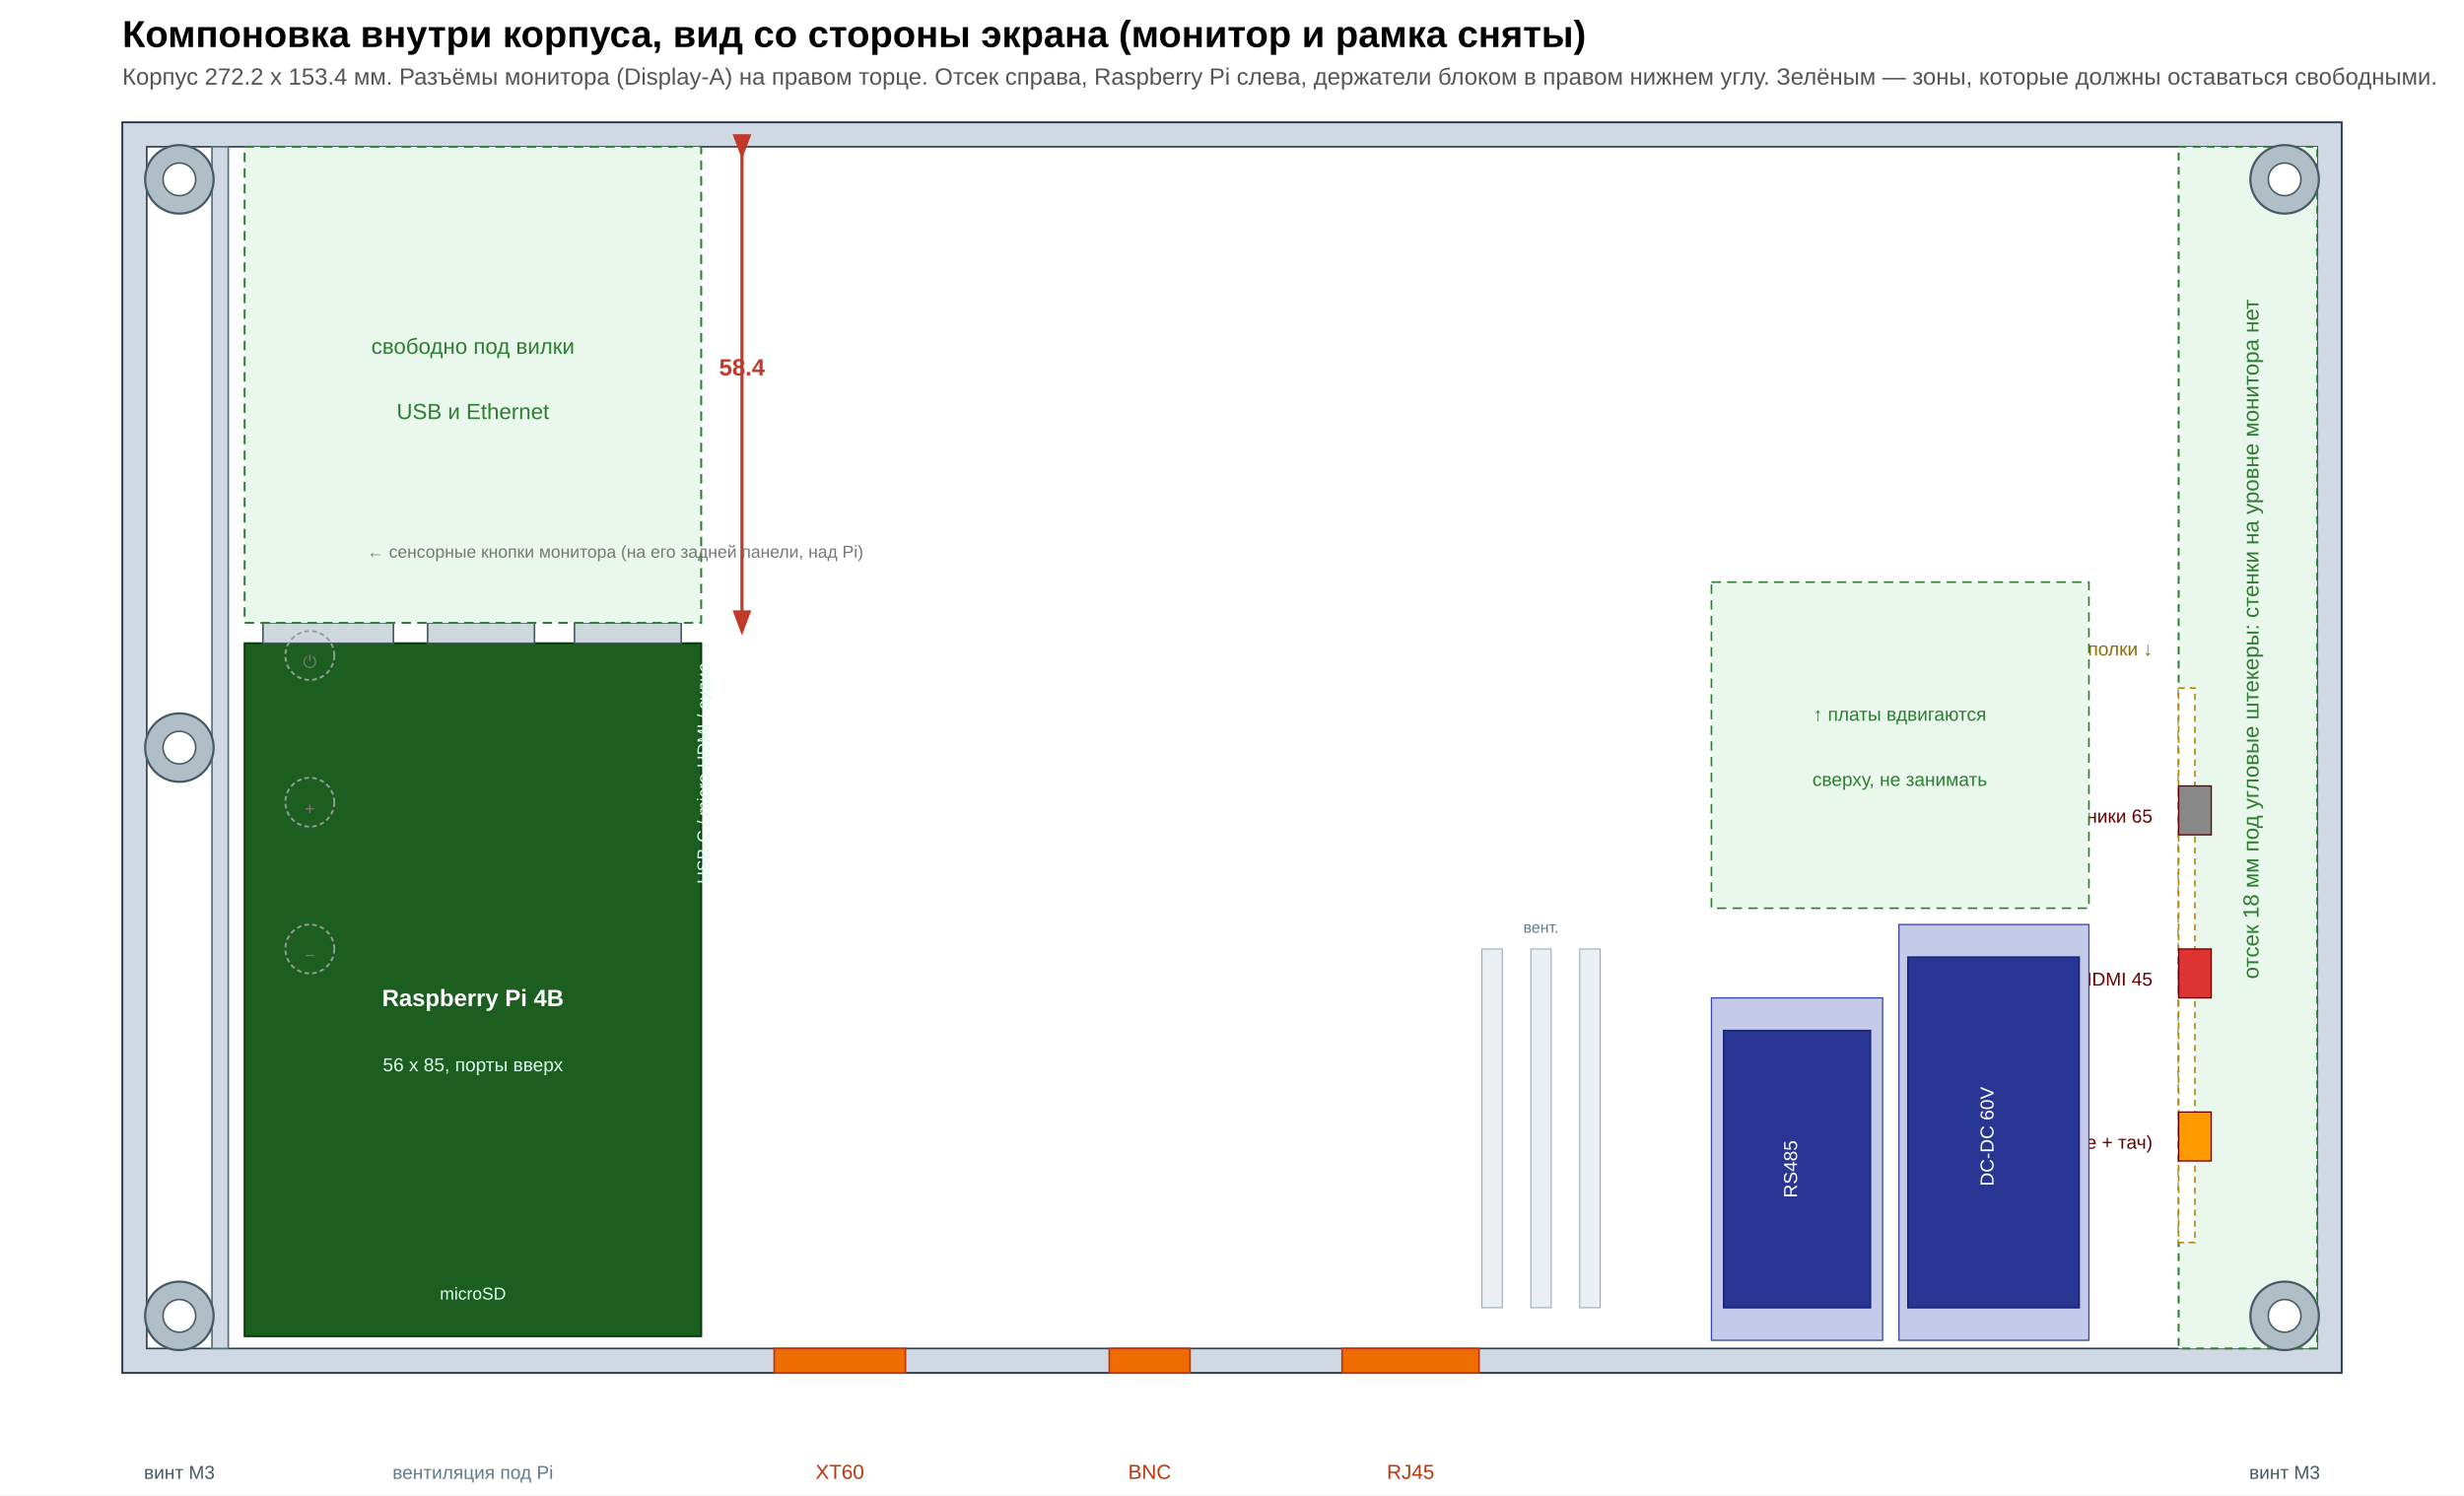
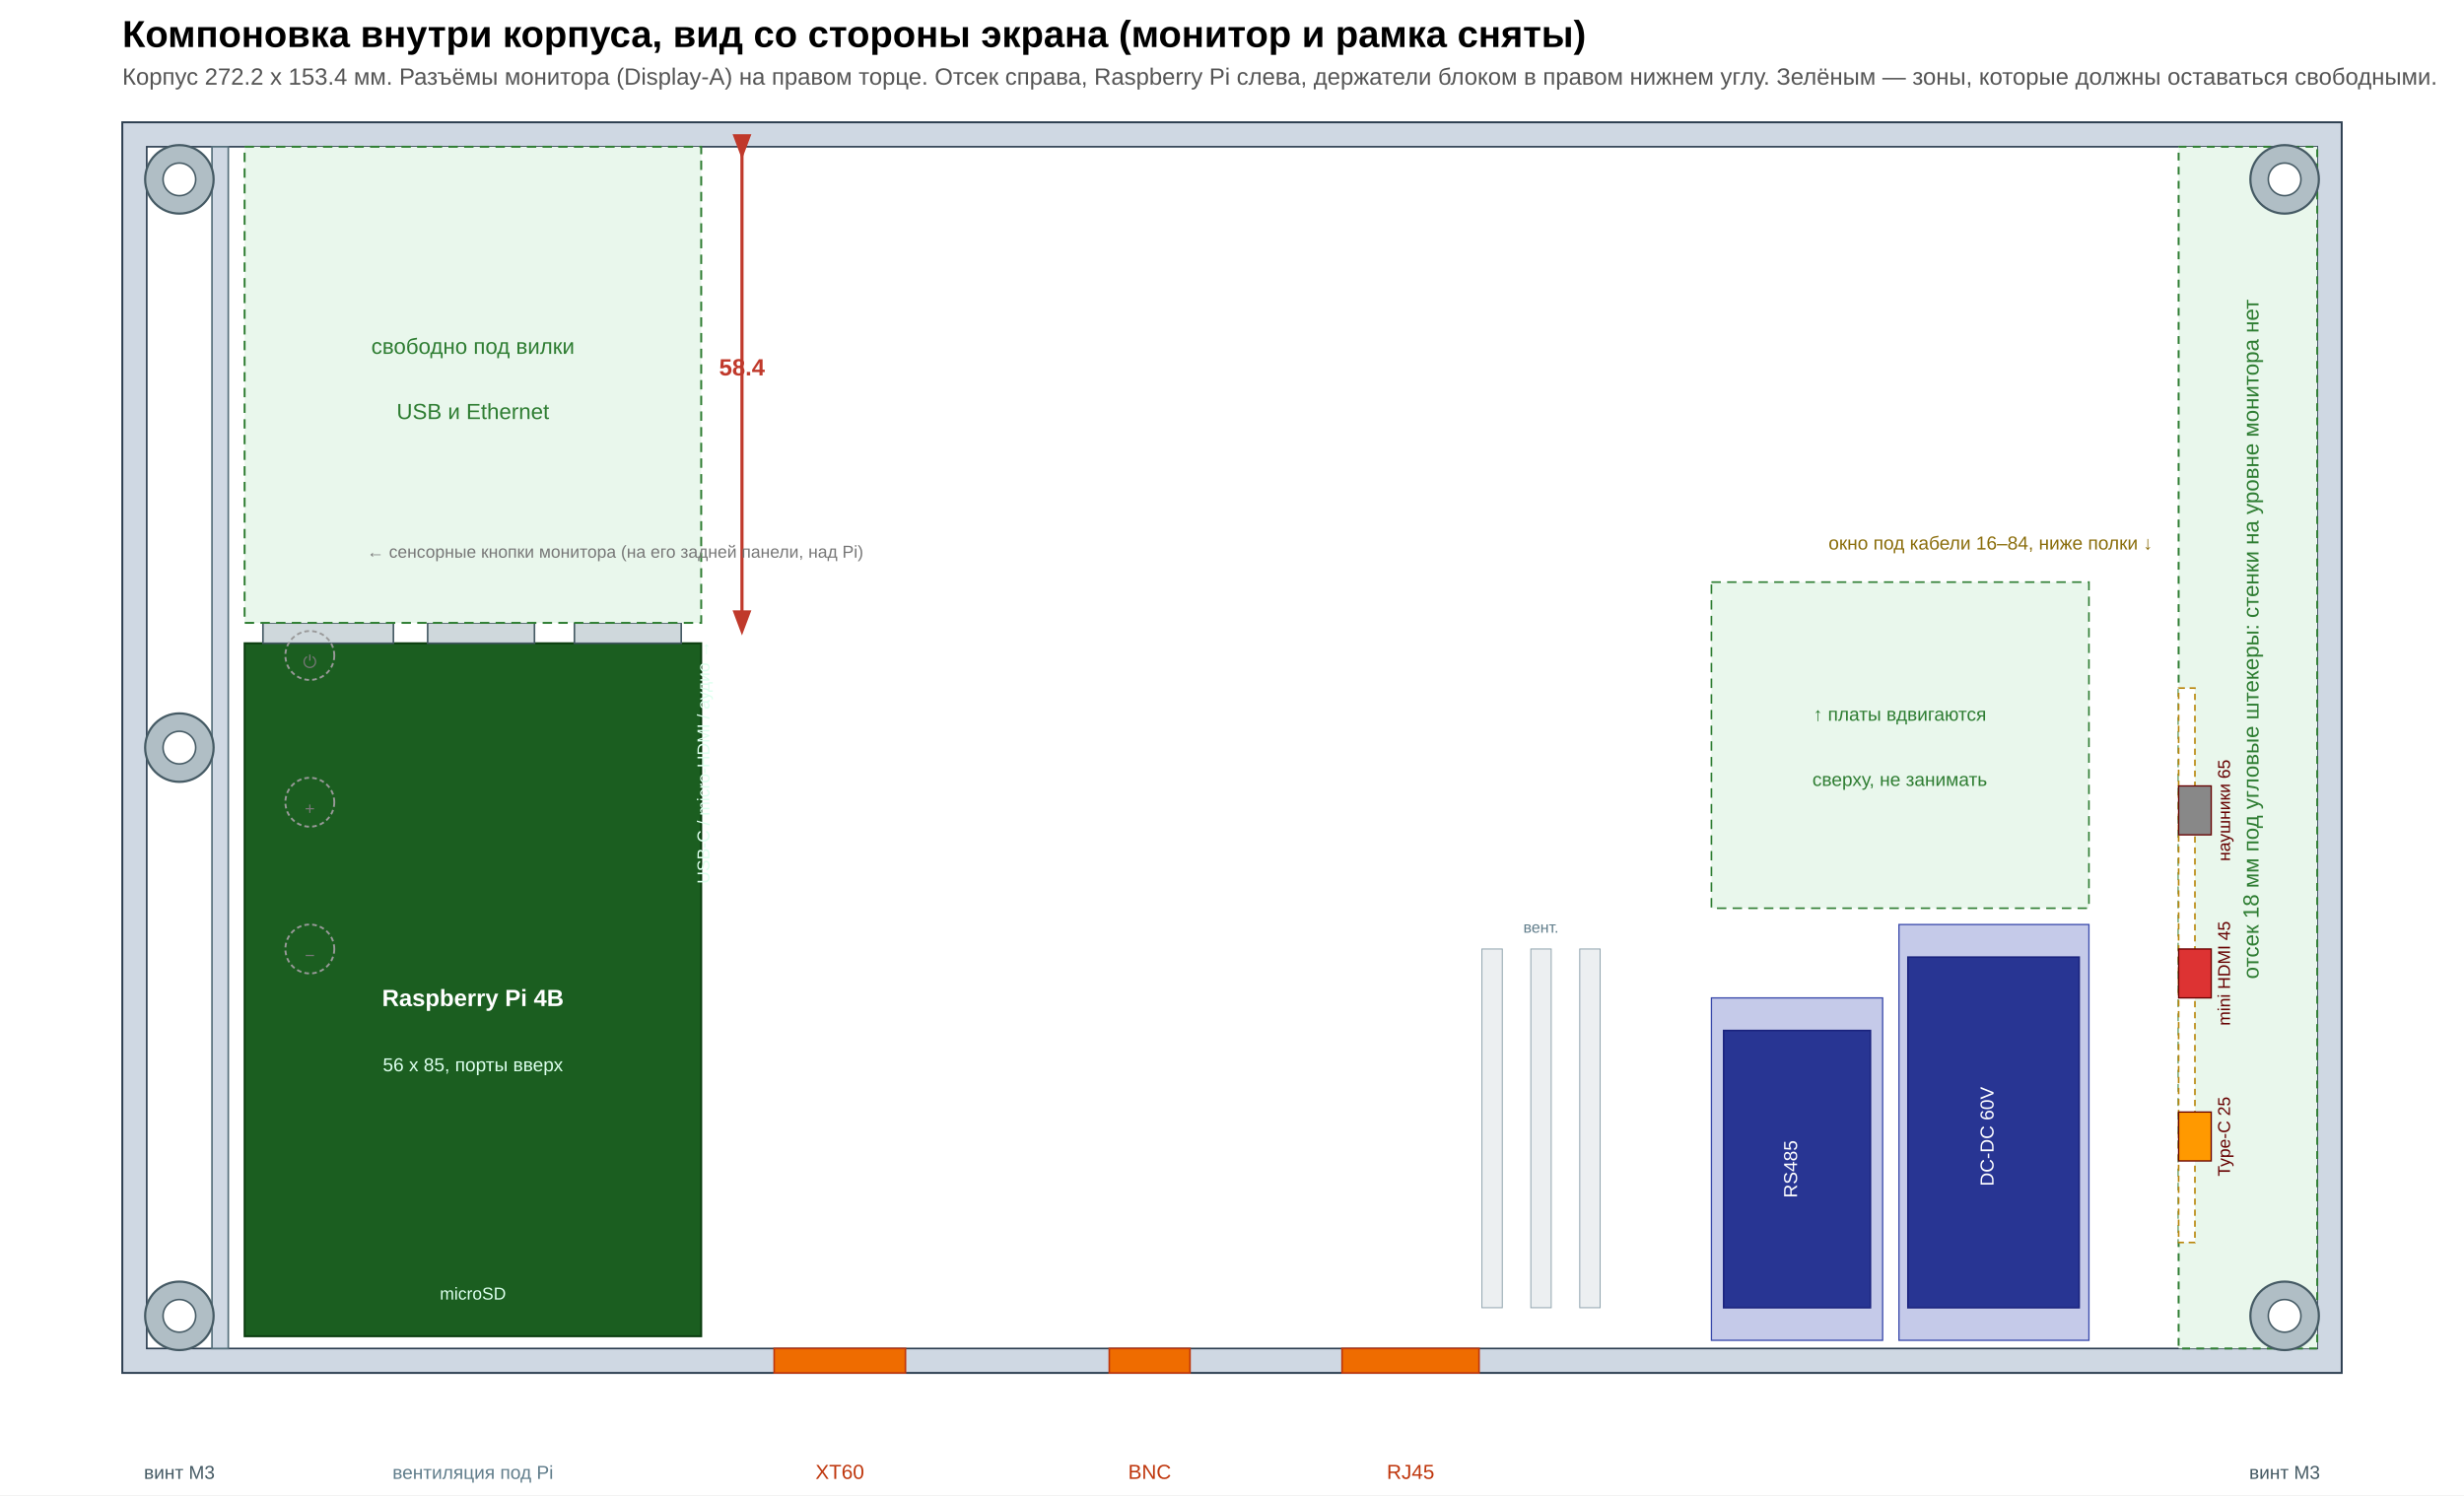
<svg xmlns="http://www.w3.org/2000/svg" width="1571.44" height="953.68" viewBox="-78 -78 1571.44 953.68" font-family="Arial">
  <defs>
    <marker id="a" markerWidth="8" markerHeight="8" refX="4" refY="4" orient="auto">
      <path d="M0,4 L8,1 L8,7 z" fill="#c0392b" />
    </marker>
  </defs>
  <rect x="-78" y="-78" width="100%" height="100%" fill="#fff" />
  <text x="0" y="-48" font-size="24" font-weight="bold">Компоновка внутри корпуса, вид со стороны экрана (монитор и рамка сняты)</text>
  <text x="0" y="-24" font-size="15" fill="#555">Корпус 272.2 x 153.4 мм. Разъёмы монитора (Display-A) на правом торце. Отсек справа, Raspberry Pi слева, держатели блоком в правом нижнем углу. Зелёным — зоны, которые должны оставаться свободными.</text>
  <rect x="0.0" y="0.0" width="1415.44" height="797.68" fill="#cfd8e3" stroke="#2c3e50" stroke-width="1.248" />
  <rect x="15.6" y="15.6" width="1384.24" height="766.48" fill="#ffffff" stroke="#2c3e50" stroke-width="1.04" />
  <rect x="1311.44" y="15.6" width="88.4" height="766.48" fill="#e9f7ec" stroke="#2e7d32" stroke-width="1.248" stroke-dasharray="5 4" />
  <text x="1362.4" y="329.68" font-size="14" fill="#2e7d32" text-anchor="middle" font-weight="normal" transform="rotate(-90 1362.4 329.68)">отсек 18 мм под угловые штекеры: стенки на уровне монитора нет</text>
  <rect x="1311.44" y="360.88" width="10.4" height="353.6" fill="#ffffff" stroke="#b8860b" stroke-width="1.04" stroke-dasharray="4 3" />
-   <text x="1294.8" y="340.08" font-size="12" fill="#8a6d0b" text-anchor="end" font-weight="normal">окно под кабели 68 мм, ниже полки ↓</text>
+   <text x="1294.8" y="272.48" font-size="12" fill="#8a6d0b" text-anchor="end" font-weight="normal">окно под кабели 16–84, ниже полки ↓</text>
  <rect x="1311.44" y="631.28" width="20.8" height="31.2" fill="#f90" stroke="#600" stroke-width="0.832" />
-   <text x="1294.8" y="654.68" font-size="12" fill="#600" text-anchor="end" font-weight="normal">Type-C 25 (питание + тач)</text>
+   <text x="1344.2" y="646.88" font-size="11" fill="#600" text-anchor="middle" font-weight="normal" transform="rotate(-90 1344.2 646.88)">Type-C 25</text>
  <rect x="1311.44" y="527.28" width="20.8" height="31.2" fill="#d33" stroke="#600" stroke-width="0.832" />
-   <text x="1294.8" y="550.68" font-size="12" fill="#600" text-anchor="end" font-weight="normal">mini HDMI 45</text>
+   <text x="1344.2" y="542.88" font-size="11" fill="#600" text-anchor="middle" font-weight="normal" transform="rotate(-90 1344.2 542.88)">mini HDMI 45</text>
  <rect x="1311.44" y="423.28" width="20.8" height="31.2" fill="#888" stroke="#600" stroke-width="0.832" />
-   <text x="1294.8" y="446.68" font-size="12" fill="#600" text-anchor="end" font-weight="normal">наушники 65</text>
+   <text x="1344.2" y="438.88" font-size="11" fill="#600" text-anchor="middle" font-weight="normal" transform="rotate(-90 1344.2 438.88)">наушники 65</text>
  <rect x="57.2" y="15.6" width="10.4" height="766.48" fill="#cfd8e3" stroke="#546e7a" stroke-width="1.04" />
  <circle cx="36.4" cy="761.28" r="21.84" fill="#b0bec5" stroke="#455a64" stroke-width="1.4" />
  <circle cx="36.4" cy="761.28" r="10.4" fill="#fff" stroke="#455a64" stroke-width="1" />
  <circle cx="36.4" cy="398.84" r="21.84" fill="#b0bec5" stroke="#455a64" stroke-width="1.4" />
  <circle cx="36.4" cy="398.84" r="10.4" fill="#fff" stroke="#455a64" stroke-width="1" />
  <circle cx="36.4" cy="36.4" r="21.84" fill="#b0bec5" stroke="#455a64" stroke-width="1.4" />
  <circle cx="36.4" cy="36.4" r="10.4" fill="#fff" stroke="#455a64" stroke-width="1" />
  <circle cx="1379.04" cy="761.28" r="21.84" fill="#b0bec5" stroke="#455a64" stroke-width="1.4" />
  <circle cx="1379.04" cy="761.28" r="10.4" fill="#fff" stroke="#455a64" stroke-width="1" />
  <circle cx="1379.04" cy="36.4" r="21.84" fill="#b0bec5" stroke="#455a64" stroke-width="1.4" />
  <circle cx="1379.04" cy="36.4" r="10.4" fill="#fff" stroke="#455a64" stroke-width="1" />
  <text x="36.4" y="865.28" font-size="12" fill="#455a64" text-anchor="middle" font-weight="normal">винт M3</text>
  <text x="1379.04" y="865.28" font-size="12" fill="#455a64" text-anchor="middle" font-weight="normal">винт M3</text>
  <rect x="78.0" y="332.28" width="291.2" height="442.0" fill="#1b5e20" stroke="#0b3d0f" stroke-width="1.248" />
  <text x="223.6" y="563.68" font-size="15" fill="#fff" text-anchor="middle" font-weight="bold">Raspberry Pi 4B</text>
  <text x="223.6" y="605.28" font-size="12" fill="#dfe" text-anchor="middle" font-weight="normal">56 x 85, порты вверх</text>
  <text x="223.6" y="750.88" font-size="11" fill="#dfe" text-anchor="middle" font-weight="normal">microSD</text>
  <text x="374.4" y="485.68" font-size="11" fill="#dfe" text-anchor="start" font-weight="normal" transform="rotate(-90 374.4 485.68)">USB-C / micro-HDMI / аудио →</text>
  <rect x="288.34" y="319.28" width="68.12" height="13.0" fill="#cfd8dc" stroke="#455a64" stroke-width="1.04" />
  <text x="322.4" y="298.48" font-size="12" fill="#37474f" text-anchor="middle" font-weight="normal">USB</text>
  <rect x="194.74" y="319.28" width="68.12" height="13.0" fill="#cfd8dc" stroke="#455a64" stroke-width="1.04" />
  <text x="228.8" y="298.48" font-size="12" fill="#37474f" text-anchor="middle" font-weight="normal">USB</text>
  <rect x="89.7" y="319.28" width="83.2" height="13.0" fill="#cfd8dc" stroke="#455a64" stroke-width="1.04" />
  <text x="131.3" y="298.48" font-size="12" fill="#37474f" text-anchor="middle" font-weight="normal">ETH</text>
  <rect x="78.0" y="15.6" width="291.2" height="303.68" fill="#e9f7ec" stroke="#2e7d32" stroke-width="1.248" stroke-dasharray="6 4" />
  <text x="223.6" y="147.68" font-size="14" fill="#2e7d32" text-anchor="middle" font-weight="normal">свободно под вилки</text>
  <text x="223.6" y="189.28" font-size="14" fill="#2e7d32" text-anchor="middle" font-weight="normal">USB и Ethernet</text>
  <line x1="395.2" y1="319.28" x2="395.2" y2="15.6" stroke="#c0392b" stroke-width="2" marker-start="url(#a)" marker-end="url(#a)" />
  <text x="395.2" y="161.44" font-size="15" font-weight="bold" fill="#c0392b" text-anchor="middle">58.4</text>
  <rect x="1133.08" y="511.68" width="121.16" height="265.2" fill="#c5cae9" stroke="#3949ab" stroke-width="0.832" />
  <rect x="1138.8" y="532.48" width="109.2" height="223.6" fill="#283593" stroke="#1a237e" stroke-width="1.04" />
  <text x="1193.4" y="646.88" font-size="12" fill="#fff" text-anchor="middle" font-weight="normal" transform="rotate(-90 1193.4 646.88)">DC-DC 60V</text>
  <rect x="1013.48" y="558.48" width="109.2" height="218.4" fill="#c5cae9" stroke="#3949ab" stroke-width="0.832" />
  <rect x="1021.28" y="579.28" width="93.6" height="176.8" fill="#283593" stroke="#1a237e" stroke-width="1.04" />
  <text x="1068.08" y="667.68" font-size="12" fill="#fff" text-anchor="middle" font-weight="normal" transform="rotate(-90 1068.08 667.68)">RS485</text>
  <rect x="1013.48" y="293.28" width="240.76" height="208.0" fill="#e9f7ec" stroke="#2e7d32" stroke-width="1.04" stroke-dasharray="6 4" />
  <text x="1133.6" y="381.68" font-size="12" fill="#2e7d32" text-anchor="middle" font-weight="normal">↑ платы вдвигаются</text>
  <text x="1133.6" y="423.28" font-size="12" fill="#2e7d32" text-anchor="middle" font-weight="normal">сверху, не занимать</text>
  <rect x="867.1" y="527.28" width="13.0" height="228.8" fill="#eceff1" stroke="#90a4ae" stroke-width="0.624" />
  <rect x="898.3" y="527.28" width="13.0" height="228.8" fill="#eceff1" stroke="#90a4ae" stroke-width="0.624" />
  <rect x="929.5" y="527.28" width="13.0" height="228.8" fill="#eceff1" stroke="#90a4ae" stroke-width="0.624" />
  <text x="904.8" y="516.88" font-size="10" fill="#607d8b" text-anchor="middle" font-weight="normal">вент.</text>
  <rect x="415.74" y="782.08" width="83.72" height="15.6" fill="#ef6c00" stroke="#bf360c" stroke-width="1.04" />
  <text x="457.6" y="865.28" font-size="13" fill="#bf360c" text-anchor="middle" font-weight="normal">XT60</text>
  <rect x="629.46" y="782.08" width="51.48" height="15.6" fill="#ef6c00" stroke="#bf360c" stroke-width="1.04" />
  <text x="655.2" y="865.28" font-size="13" fill="#bf360c" text-anchor="middle" font-weight="normal">BNC</text>
  <rect x="777.92" y="782.08" width="87.36" height="15.6" fill="#ef6c00" stroke="#bf360c" stroke-width="1.04" />
  <text x="821.6" y="865.28" font-size="13" fill="#bf360c" text-anchor="middle" font-weight="normal">RJ45</text>
  <text x="223.6" y="865.28" font-size="12" fill="#607d8b" text-anchor="middle" font-weight="normal">вентиляция под Pi</text>
  <circle cx="119.6" cy="527.28" r="15.6" fill="none" stroke="#999" stroke-width="1.2" stroke-dasharray="3 2" />
  <text x="119.6" y="535.08" font-size="11" fill="#777" text-anchor="middle" font-weight="normal">−</text>
  <circle cx="119.6" cy="433.68" r="15.6" fill="none" stroke="#999" stroke-width="1.2" stroke-dasharray="3 2" />
  <text x="119.6" y="441.48" font-size="11" fill="#777" text-anchor="middle" font-weight="normal">+</text>
  <circle cx="119.6" cy="340.08" r="15.6" fill="none" stroke="#999" stroke-width="1.2" stroke-dasharray="3 2" />
  <text x="119.6" y="347.88" font-size="11" fill="#777" text-anchor="middle" font-weight="normal">⏻</text>
  <text x="156.0" y="277.68" font-size="11" fill="#777" text-anchor="start" font-weight="normal">← сенсорные кнопки монитора (на его задней панели, над Pi)</text>
</svg>
